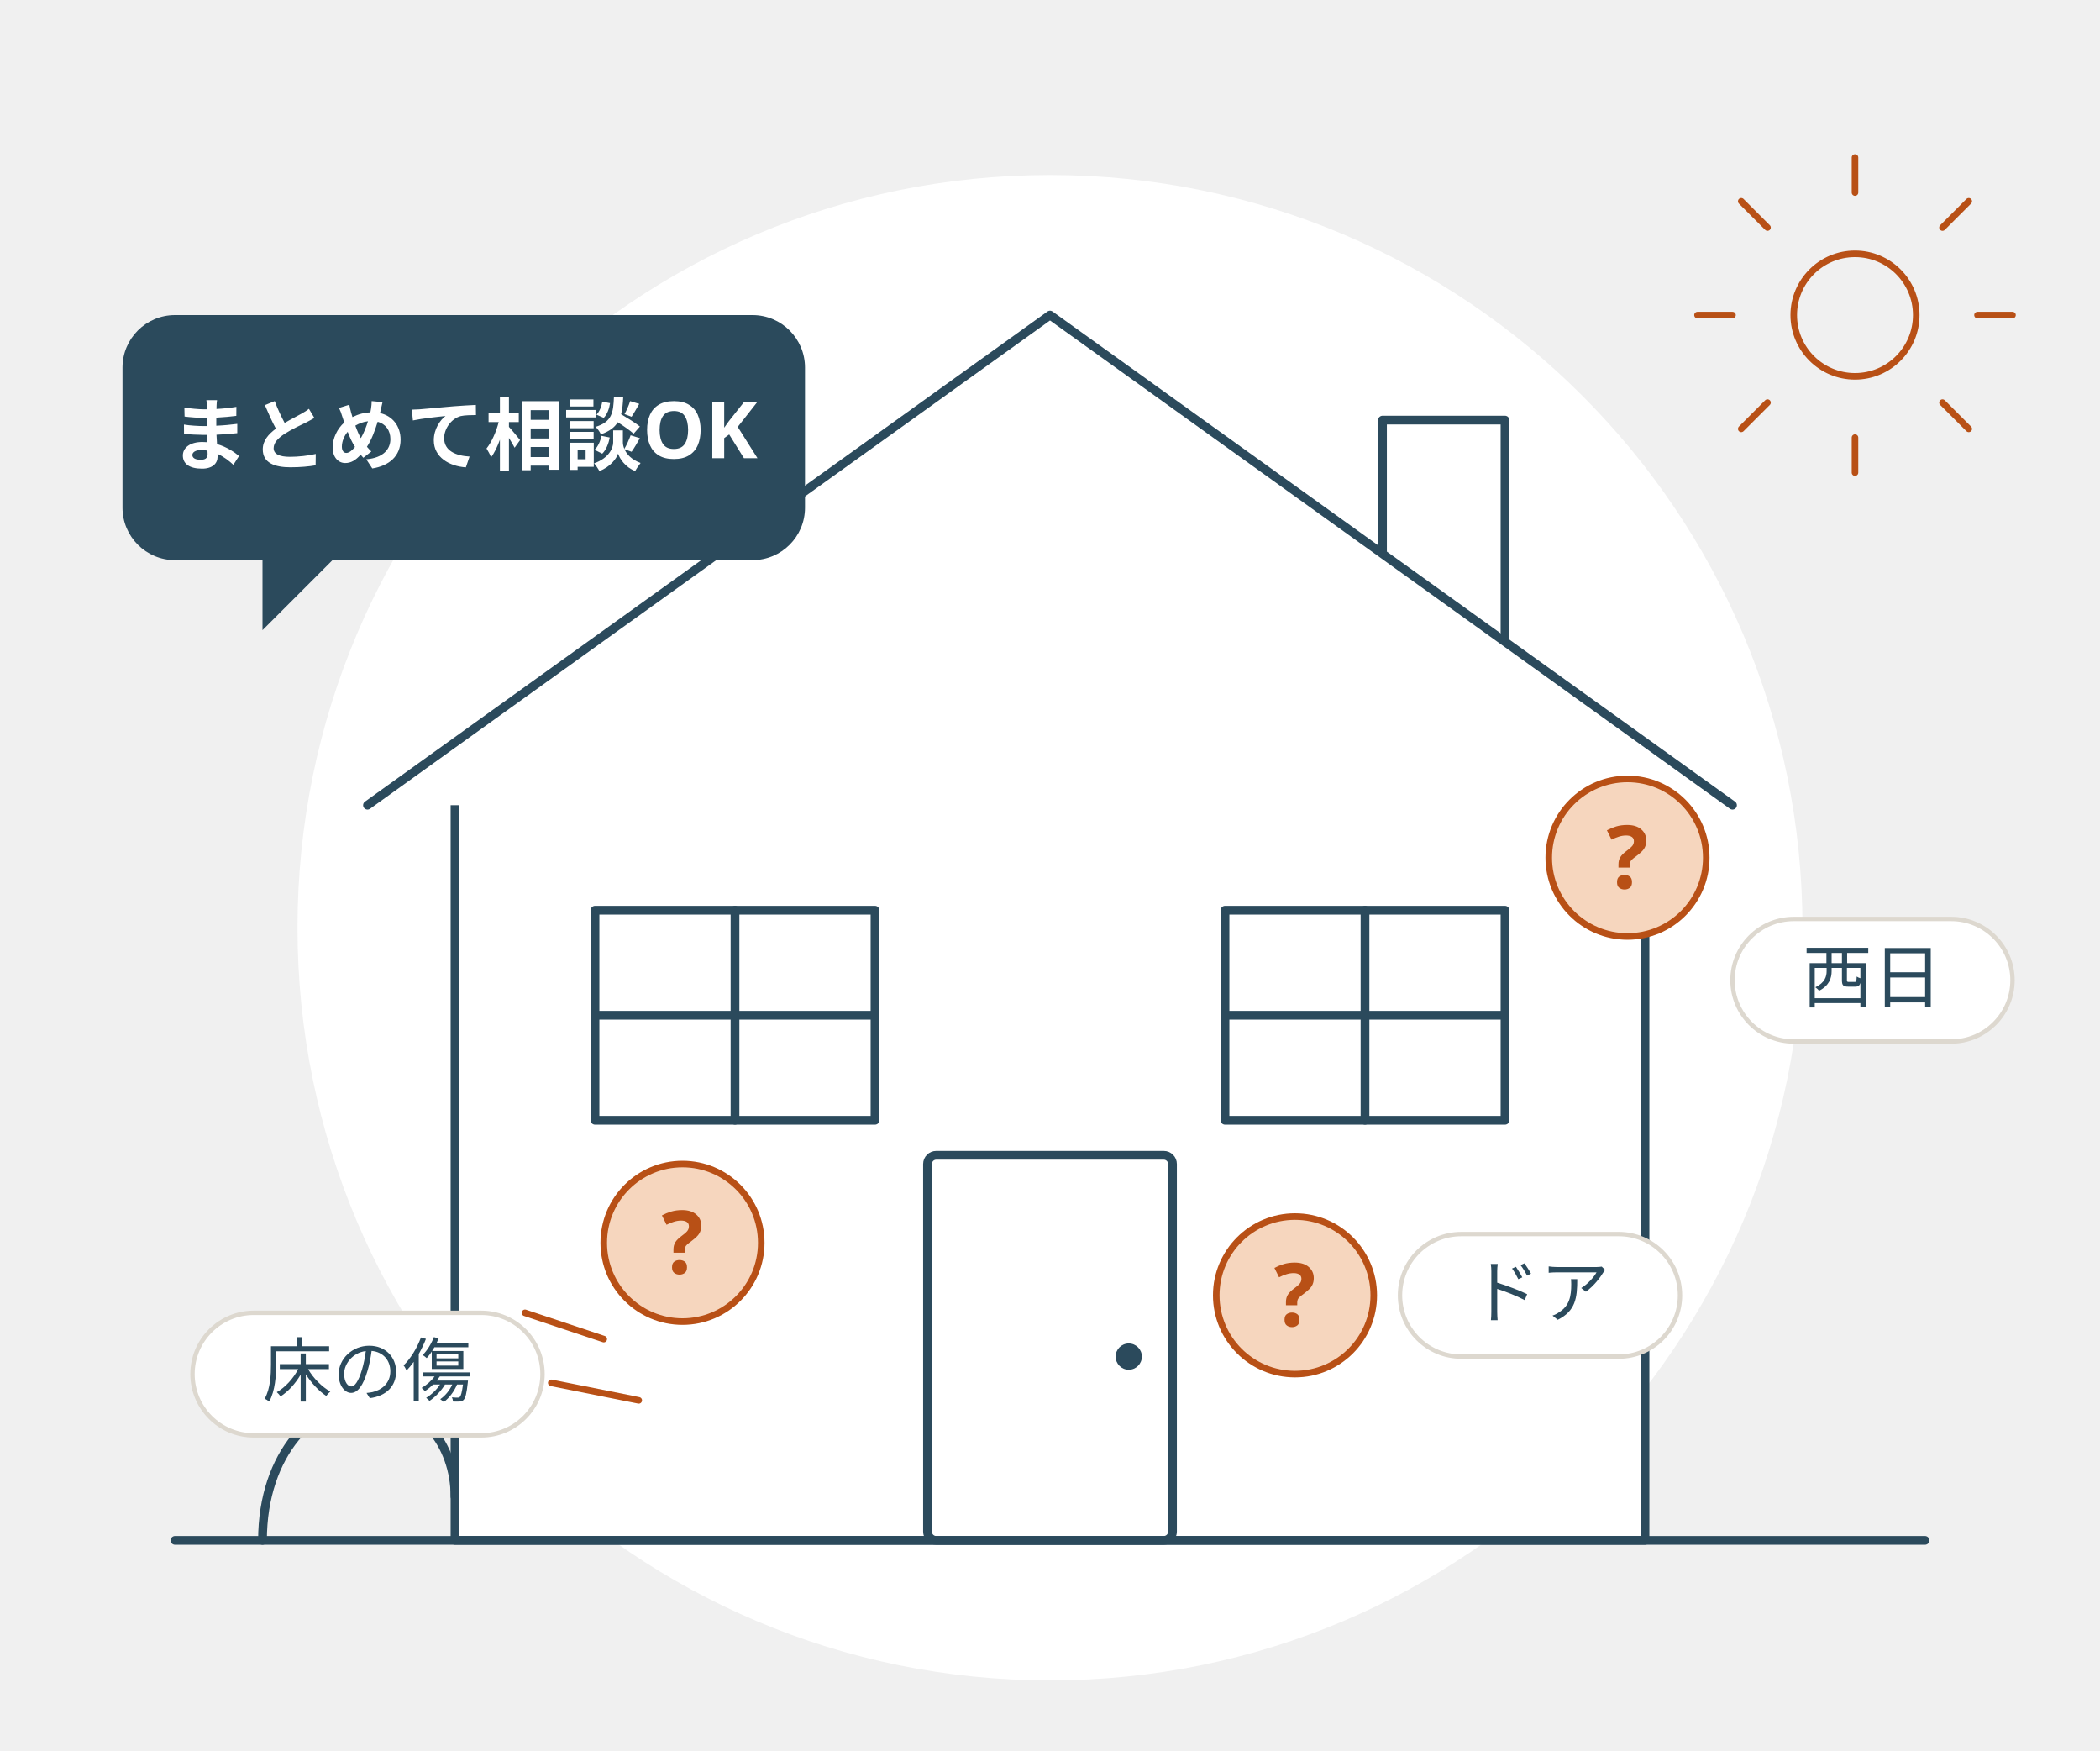
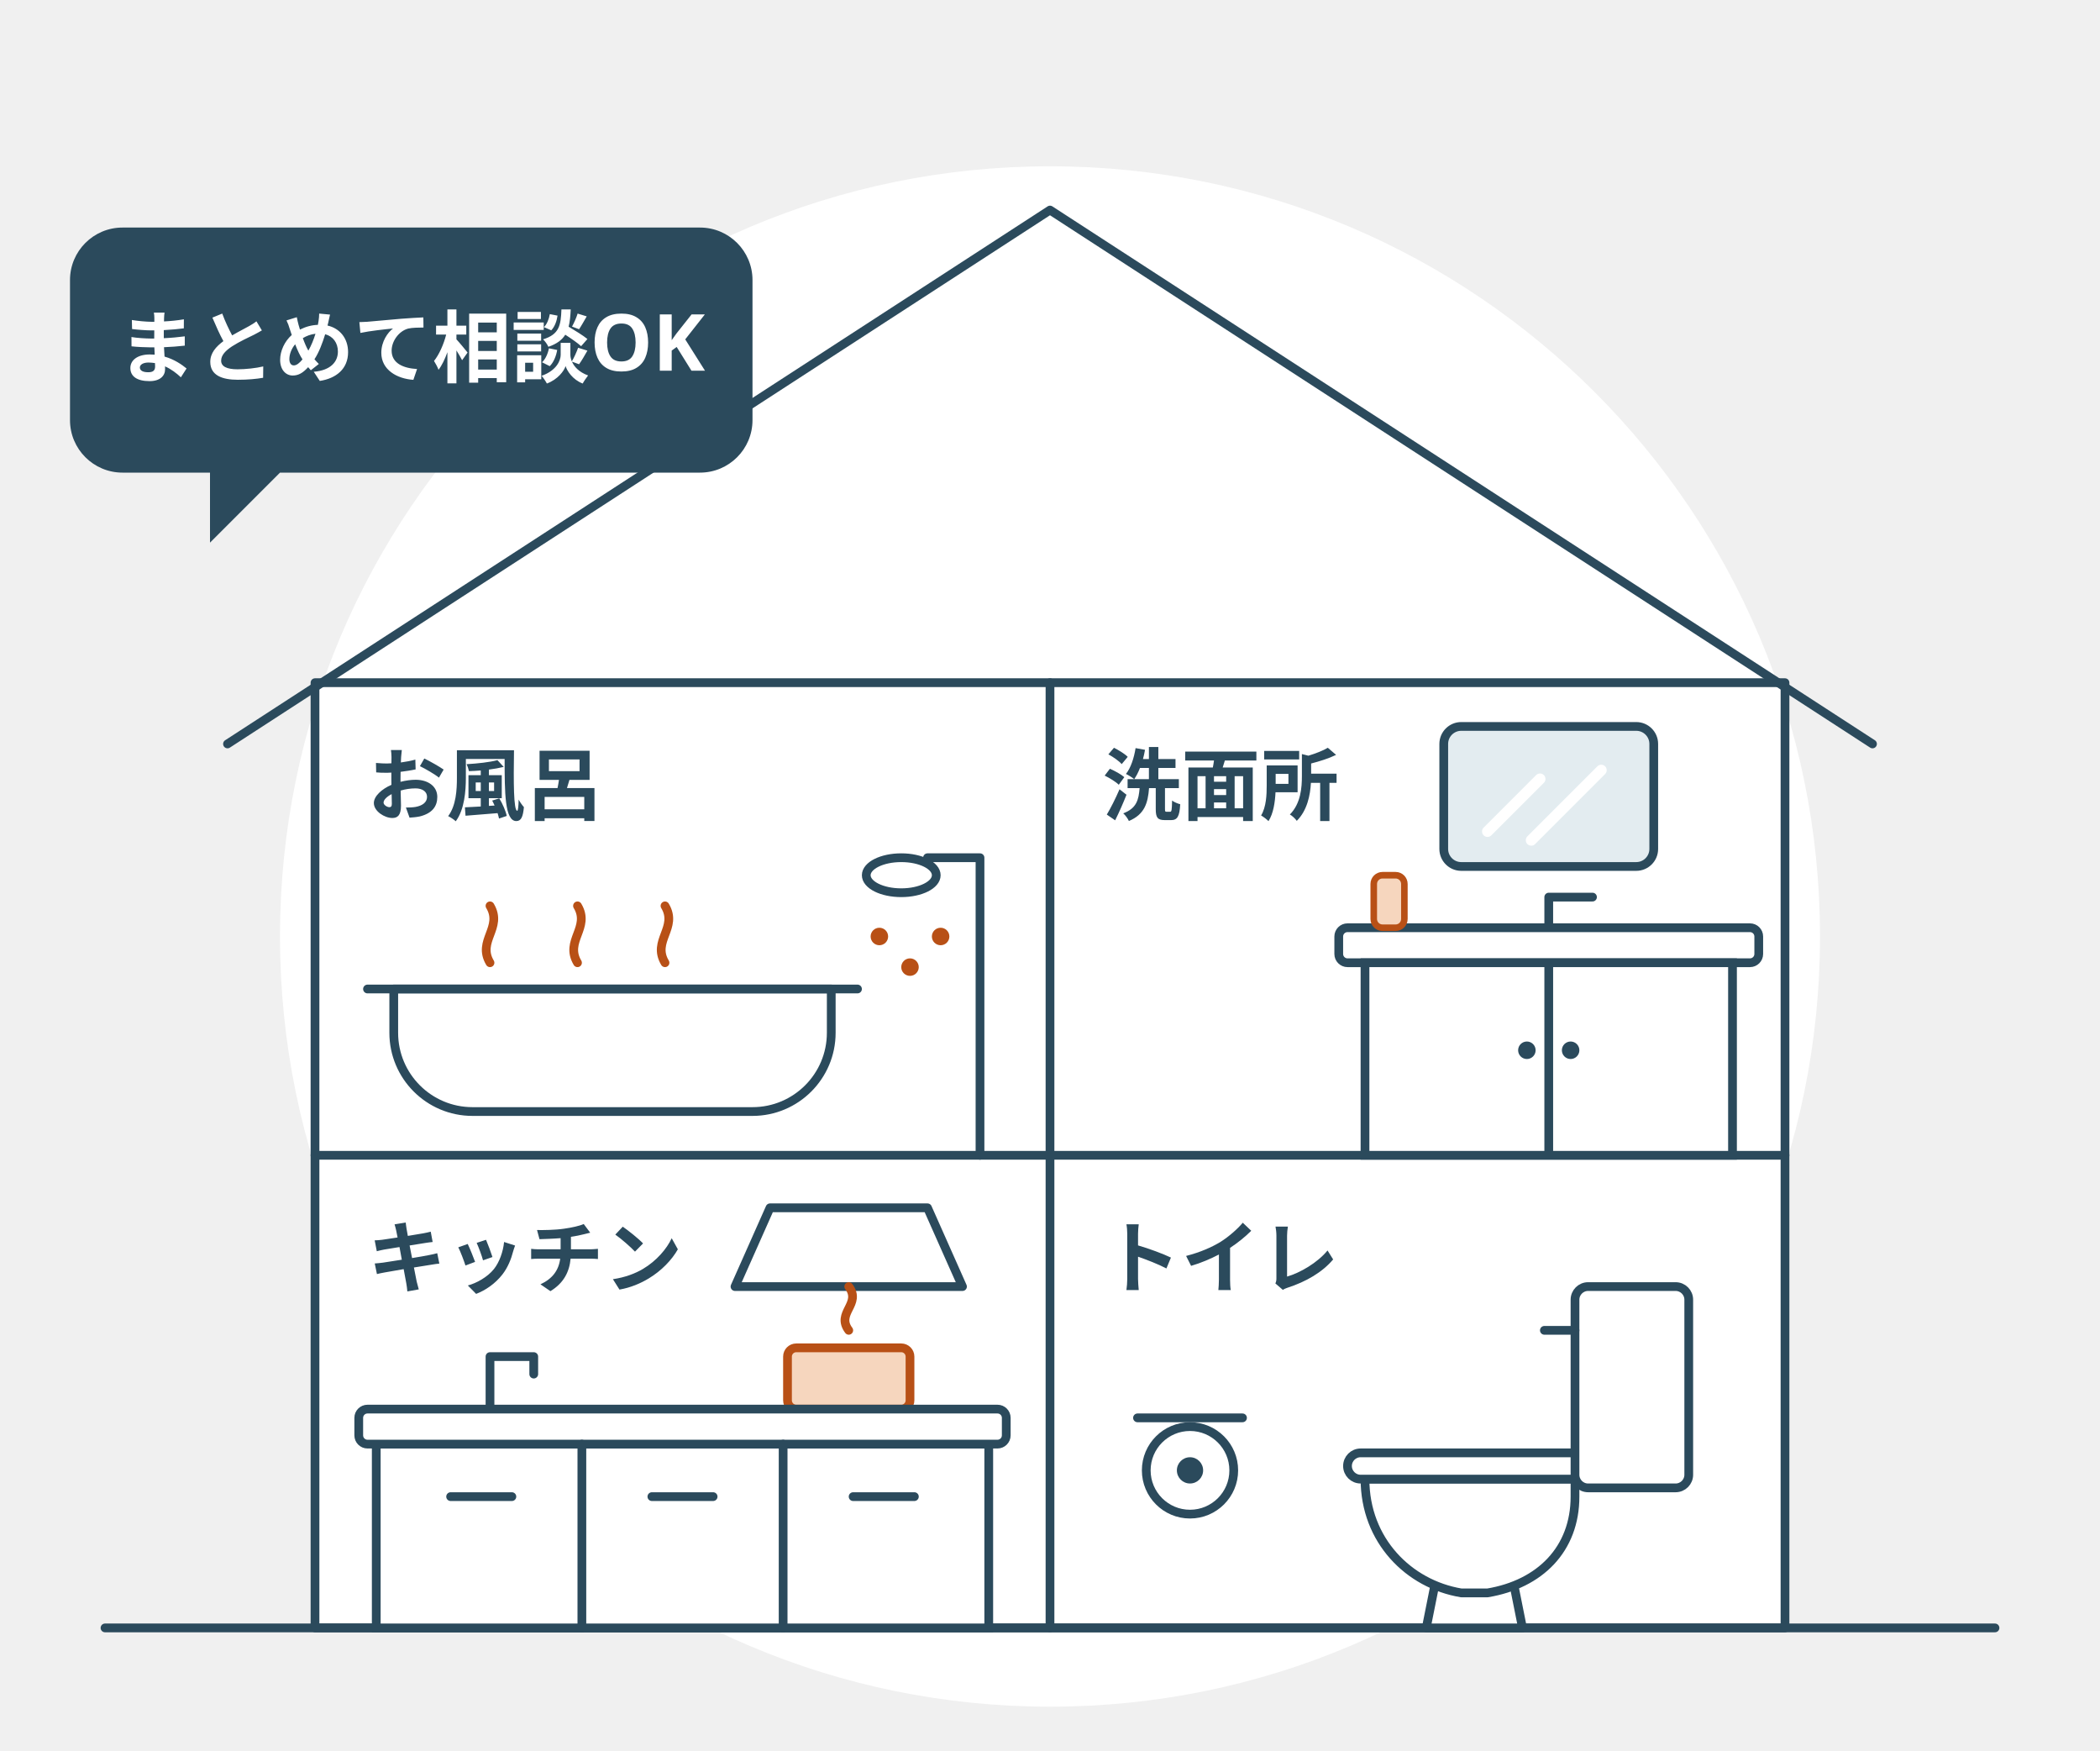
<svg xmlns="http://www.w3.org/2000/svg" viewBox="0 0 480 400" width="480" height="400">
-   <circle cx="240" cy="212" r="172" fill="#FFFFFF" />
-   <g fill="none" stroke="#B85016" stroke-width="1.5" stroke-linecap="round">
-     <circle cx="424" cy="72" r="14" />
-     <path d="M424 44v-8M424 108v-8M452 72h8M388 72h8M444 52l6-6M398 98l6-6M444 92l6 6M398 46l6 6" />
+   <circle cx="240" cy="214" r="176" fill="#FFFFFF" />
+   <g fill="none" stroke="#2B4A5C" stroke-width="2" stroke-linejoin="round" stroke-linecap="round">
+     <rect x="72" y="156" width="336" height="216" fill="#FFFFFF" />
+     <path d="M52 170 240 48 428 170" />
+     <path d="M240 156V372M72 264H408" />
+     <path d="M24 372h432" />
  </g>
-   <g stroke="#2B4A5C" stroke-width="2" stroke-linejoin="round" stroke-linecap="round">
-     <rect x="316" y="96" width="28" height="56" fill="#FFFFFF" />
-     <rect x="104" y="176" width="272" height="176" fill="#FFFFFF" />
-     <path d="M84 184 240 72 396 184" fill="#FFFFFF" />
-     <rect x="212" y="264" width="56" height="88" rx="2" fill="#FFFFFF" />
-     <rect x="136" y="208" width="64" height="48" fill="#FFFFFF" />
-     <path d="M168 208v48M136 232h64" fill="none" />
-     <rect x="280" y="208" width="64" height="48" fill="#FFFFFF" />
-     <path d="M312 208v48M280 232h64" fill="none" />
-     <path d="M40 352h400" fill="none" />
-     <path d="M60 352c0-20 12-32 24-32s20 10 20 22" fill="none" />
-     <path d="M120 300l18 6M126 316l20 4" fill="none" stroke="#B85016" stroke-width="1.5" />
+   <path d="M90 226h100v10a18 18 0 0 1-18 18h-64a18 18 0 0 1-18-18z" fill="#FFFFFF" stroke="#2B4A5C" stroke-width="2" stroke-linejoin="round" />
+   <path d="M84 226h112" fill="none" stroke="#2B4A5C" stroke-width="2" stroke-linecap="round" />
+   <path d="M224 264V196h-12" fill="none" stroke="#2B4A5C" stroke-width="2" stroke-linecap="round" stroke-linejoin="round" />
+   <ellipse cx="206" cy="200" rx="8" ry="4" fill="#FFFFFF" stroke="#2B4A5C" stroke-width="2" />
+   <g fill="#B85016">
+     <circle cx="201" cy="214" r="2" />
+     <circle cx="208" cy="221" r="2" />
+     <circle cx="215" cy="214" r="2" />
  </g>
-   <circle cx="258" cy="310" r="3" fill="#2B4A5C" />
-   <path d="M28 84a12 12 0 0 1 12-12h132a12 12 0 0 1 12 12v32a12 12 0 0 1-12 12h-96l-16 16v-16H40a12 12 0 0 1-12-12z" fill="#2B4A5C" />
-   <text font-family="Noto Sans JP, Hiragino Sans, Hiragino Kaku Gothic ProN, Yu Gothic, Meiryo, sans-serif" x="106" y="106" text-anchor="middle" font-size="18" font-weight="700" fill="#FFFFFF">まとめて相談OK</text>
-   <circle cx="296" cy="296" r="18" fill="#F6D6BE" stroke="#B85016" stroke-width="1.5" />
-   <text font-family="Noto Sans JP, Hiragino Sans, Hiragino Kaku Gothic ProN, Yu Gothic, Meiryo, sans-serif" x="296" y="303" text-anchor="middle" font-size="20" font-weight="700" fill="#B85016">?</text>
-   <rect x="320" y="282" width="64" height="28" rx="14" fill="#FFFFFF" stroke="#DDD8CF" />
-   <text font-family="Noto Sans JP, Hiragino Sans, Hiragino Kaku Gothic ProN, Yu Gothic, Meiryo, sans-serif" x="352" y="301" text-anchor="middle" font-size="16" font-weight="500" fill="#2B4A5C">ドア</text>
-   <circle cx="372" cy="196" r="18" fill="#F6D6BE" stroke="#B85016" stroke-width="1.5" />
-   <text font-family="Noto Sans JP, Hiragino Sans, Hiragino Kaku Gothic ProN, Yu Gothic, Meiryo, sans-serif" x="372" y="203" text-anchor="middle" font-size="20" font-weight="700" fill="#B85016">?</text>
-   <rect x="396" y="210" width="64" height="28" rx="14" fill="#FFFFFF" stroke="#DDD8CF" />
-   <text font-family="Noto Sans JP, Hiragino Sans, Hiragino Kaku Gothic ProN, Yu Gothic, Meiryo, sans-serif" x="428" y="229" text-anchor="middle" font-size="16" font-weight="500" fill="#2B4A5C">西日</text>
-   <circle cx="156" cy="284" r="18" fill="#F6D6BE" stroke="#B85016" stroke-width="1.5" />
-   <text font-family="Noto Sans JP, Hiragino Sans, Hiragino Kaku Gothic ProN, Yu Gothic, Meiryo, sans-serif" x="156" y="291" text-anchor="middle" font-size="20" font-weight="700" fill="#B85016">?</text>
-   <rect x="44" y="300" width="80" height="28" rx="14" fill="#FFFFFF" stroke="#DDD8CF" />
-   <text font-family="Noto Sans JP, Hiragino Sans, Hiragino Kaku Gothic ProN, Yu Gothic, Meiryo, sans-serif" x="84" y="319" text-anchor="middle" font-size="16" font-weight="500" fill="#2B4A5C">床の傷</text>
+   <path d="M112 220c-3-5 3-8 0-13M132 220c-3-5 3-8 0-13M152 220c-3-5 3-8 0-13" fill="none" stroke="#B85016" stroke-width="2" stroke-linecap="round" />
+   <rect x="330" y="166" width="48" height="32" rx="4" fill="#E3ECF0" stroke="#2B4A5C" stroke-width="2" />
+   <path d="M340 190l12-12M350 192l16-16" fill="none" stroke="#FFFFFF" stroke-width="2.5" stroke-linecap="round" />
+   <path d="M354 212v-7h10" fill="none" stroke="#2B4A5C" stroke-width="2" stroke-linecap="round" stroke-linejoin="round" />
+   <rect x="306" y="212" width="96" height="8" rx="2" fill="#FFFFFF" stroke="#2B4A5C" stroke-width="2" />
+   <rect x="312" y="220" width="84" height="44" fill="#FFFFFF" stroke="#2B4A5C" stroke-width="2" />
+   <path d="M354 220v44" fill="none" stroke="#2B4A5C" stroke-width="2" />
+   <circle cx="349" cy="240" r="2" fill="#2B4A5C" />
+   <circle cx="359" cy="240" r="2" fill="#2B4A5C" />
+   <rect x="314" y="200" width="7" height="12" rx="2" fill="#F6D6BE" stroke="#B85016" stroke-width="1.5" />
+   <path d="M176 276h36l8 18h-52z" fill="#FFFFFF" stroke="#2B4A5C" stroke-width="2" stroke-linejoin="round" />
+   <path d="M194 304c-3-4 3-6 0-10" fill="none" stroke="#B85016" stroke-width="2" stroke-linecap="round" />
+   <rect x="180" y="308" width="28" height="14" rx="2" fill="#F6D6BE" stroke="#B85016" stroke-width="2" />
+   <path d="M112 322V310h10v4" fill="none" stroke="#2B4A5C" stroke-width="2" stroke-linecap="round" stroke-linejoin="round" />
+   <rect x="86" y="330" width="140" height="42" fill="#FFFFFF" stroke="#2B4A5C" stroke-width="2" />
+   <rect x="82" y="322" width="148" height="8" rx="2" fill="#FFFFFF" stroke="#2B4A5C" stroke-width="2" />
+   <path d="M133 330v42M179 330v42M103 342h14M149 342h14M195 342h14" fill="none" stroke="#2B4A5C" stroke-width="2" stroke-linecap="round" />
+   <path d="M328 362l-2 10h22l-2-10z" fill="#FFFFFF" stroke="#2B4A5C" stroke-width="2" stroke-linejoin="round" />
+   <path d="M312 338h48v4c0 12-8 20-20 22h-6c-12-2-22-12-22-26z" fill="#FFFFFF" stroke="#2B4A5C" stroke-width="2" stroke-linejoin="round" />
+   <rect x="308" y="332" width="56" height="6" rx="3" fill="#FFFFFF" stroke="#2B4A5C" stroke-width="2" />
+   <rect x="360" y="294" width="26" height="46" rx="3" fill="#FFFFFF" stroke="#2B4A5C" stroke-width="2" />
+   <path d="M360 304h-7" fill="none" stroke="#2B4A5C" stroke-width="2" stroke-linecap="round" />
+   <path d="M260 324h24" fill="none" stroke="#2B4A5C" stroke-width="2" stroke-linecap="round" />
+   <circle cx="272" cy="336" r="10" fill="#FFFFFF" stroke="#2B4A5C" stroke-width="2" />
+   <circle cx="272" cy="336" r="3" fill="#2B4A5C" />
+   <text font-family="Noto Sans JP, Hiragino Sans, Hiragino Kaku Gothic ProN, Yu Gothic, Meiryo, sans-serif" x="84" y="186" font-size="18" font-weight="700" fill="#2B4A5C">お風呂</text>
+   <text font-family="Noto Sans JP, Hiragino Sans, Hiragino Kaku Gothic ProN, Yu Gothic, Meiryo, sans-serif" x="252" y="186" font-size="18" font-weight="700" fill="#2B4A5C">洗面所</text>
+   <text font-family="Noto Sans JP, Hiragino Sans, Hiragino Kaku Gothic ProN, Yu Gothic, Meiryo, sans-serif" x="84" y="294" font-size="18" font-weight="700" fill="#2B4A5C">キッチン</text>
+   <text font-family="Noto Sans JP, Hiragino Sans, Hiragino Kaku Gothic ProN, Yu Gothic, Meiryo, sans-serif" x="252" y="294" font-size="18" font-weight="700" fill="#2B4A5C">トイレ</text>
+   <path d="M16 64a12 12 0 0 1 12-12h132a12 12 0 0 1 12 12v32a12 12 0 0 1-12 12h-96l-16 16v-16H28a12 12 0 0 1-12-12z" fill="#2B4A5C" />
+   <text font-family="Noto Sans JP, Hiragino Sans, Hiragino Kaku Gothic ProN, Yu Gothic, Meiryo, sans-serif" x="94" y="86" text-anchor="middle" font-size="18" font-weight="700" fill="#FFFFFF">まとめて相談OK</text>
</svg>
